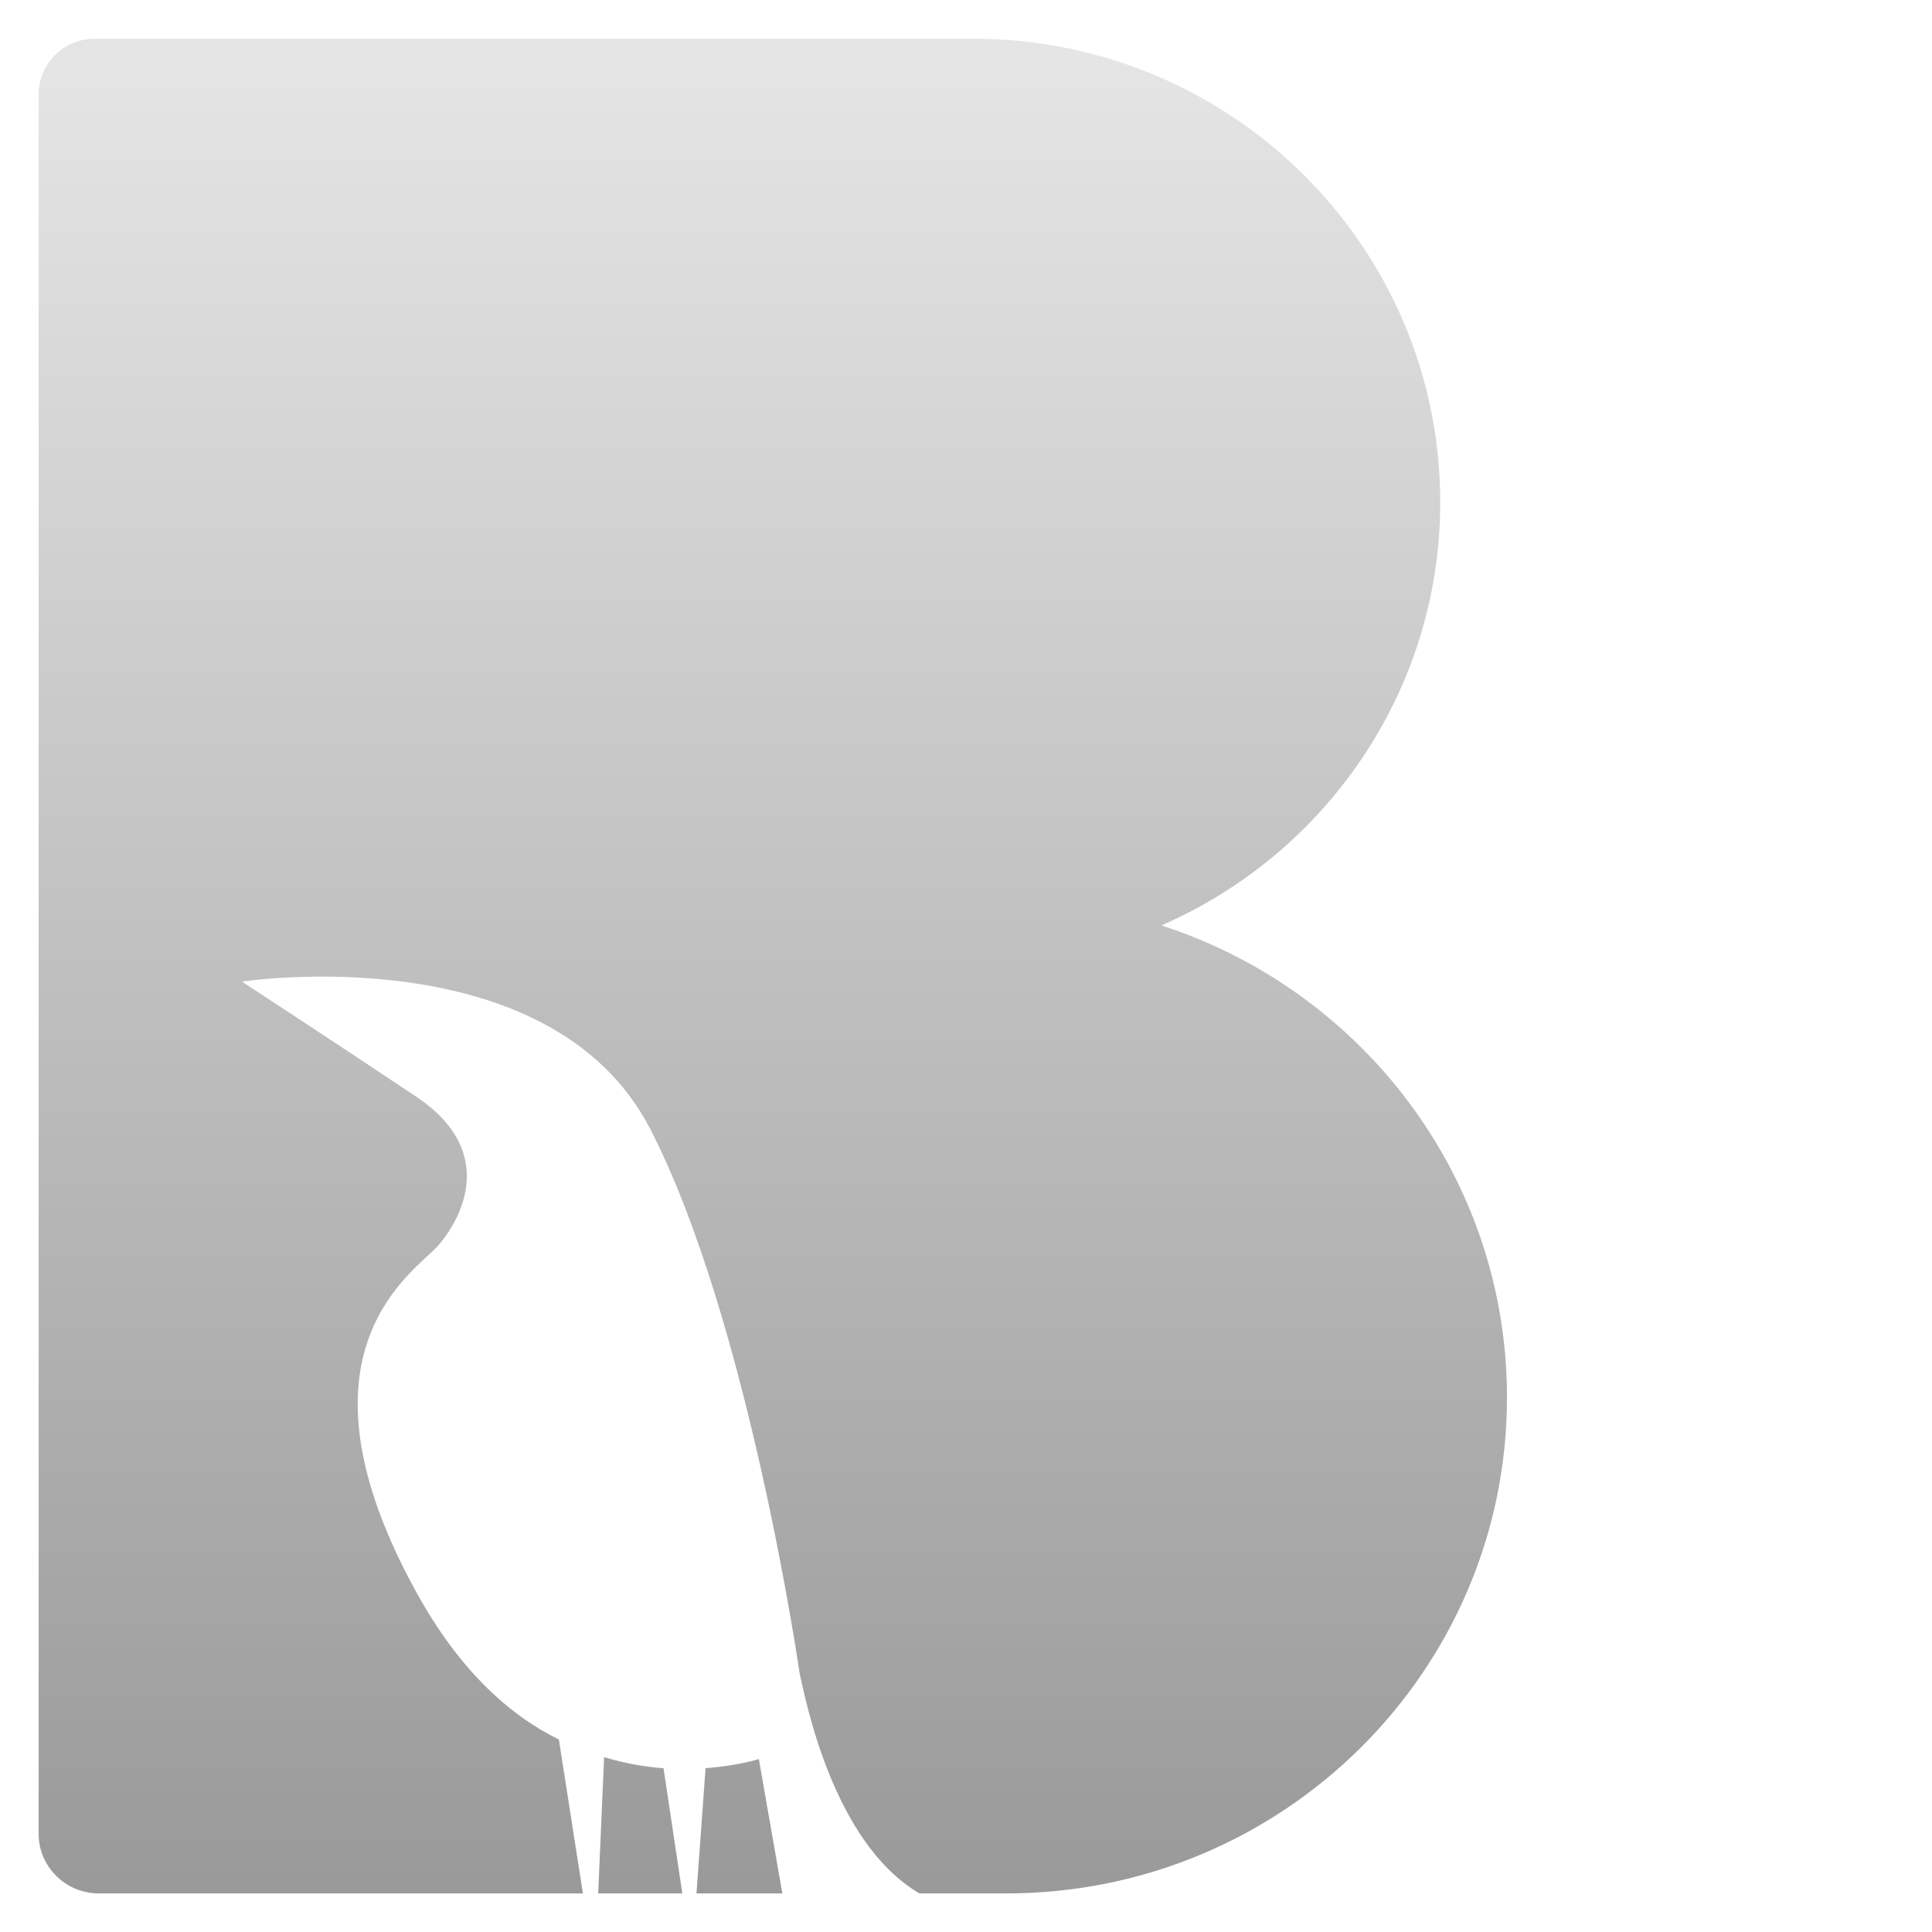
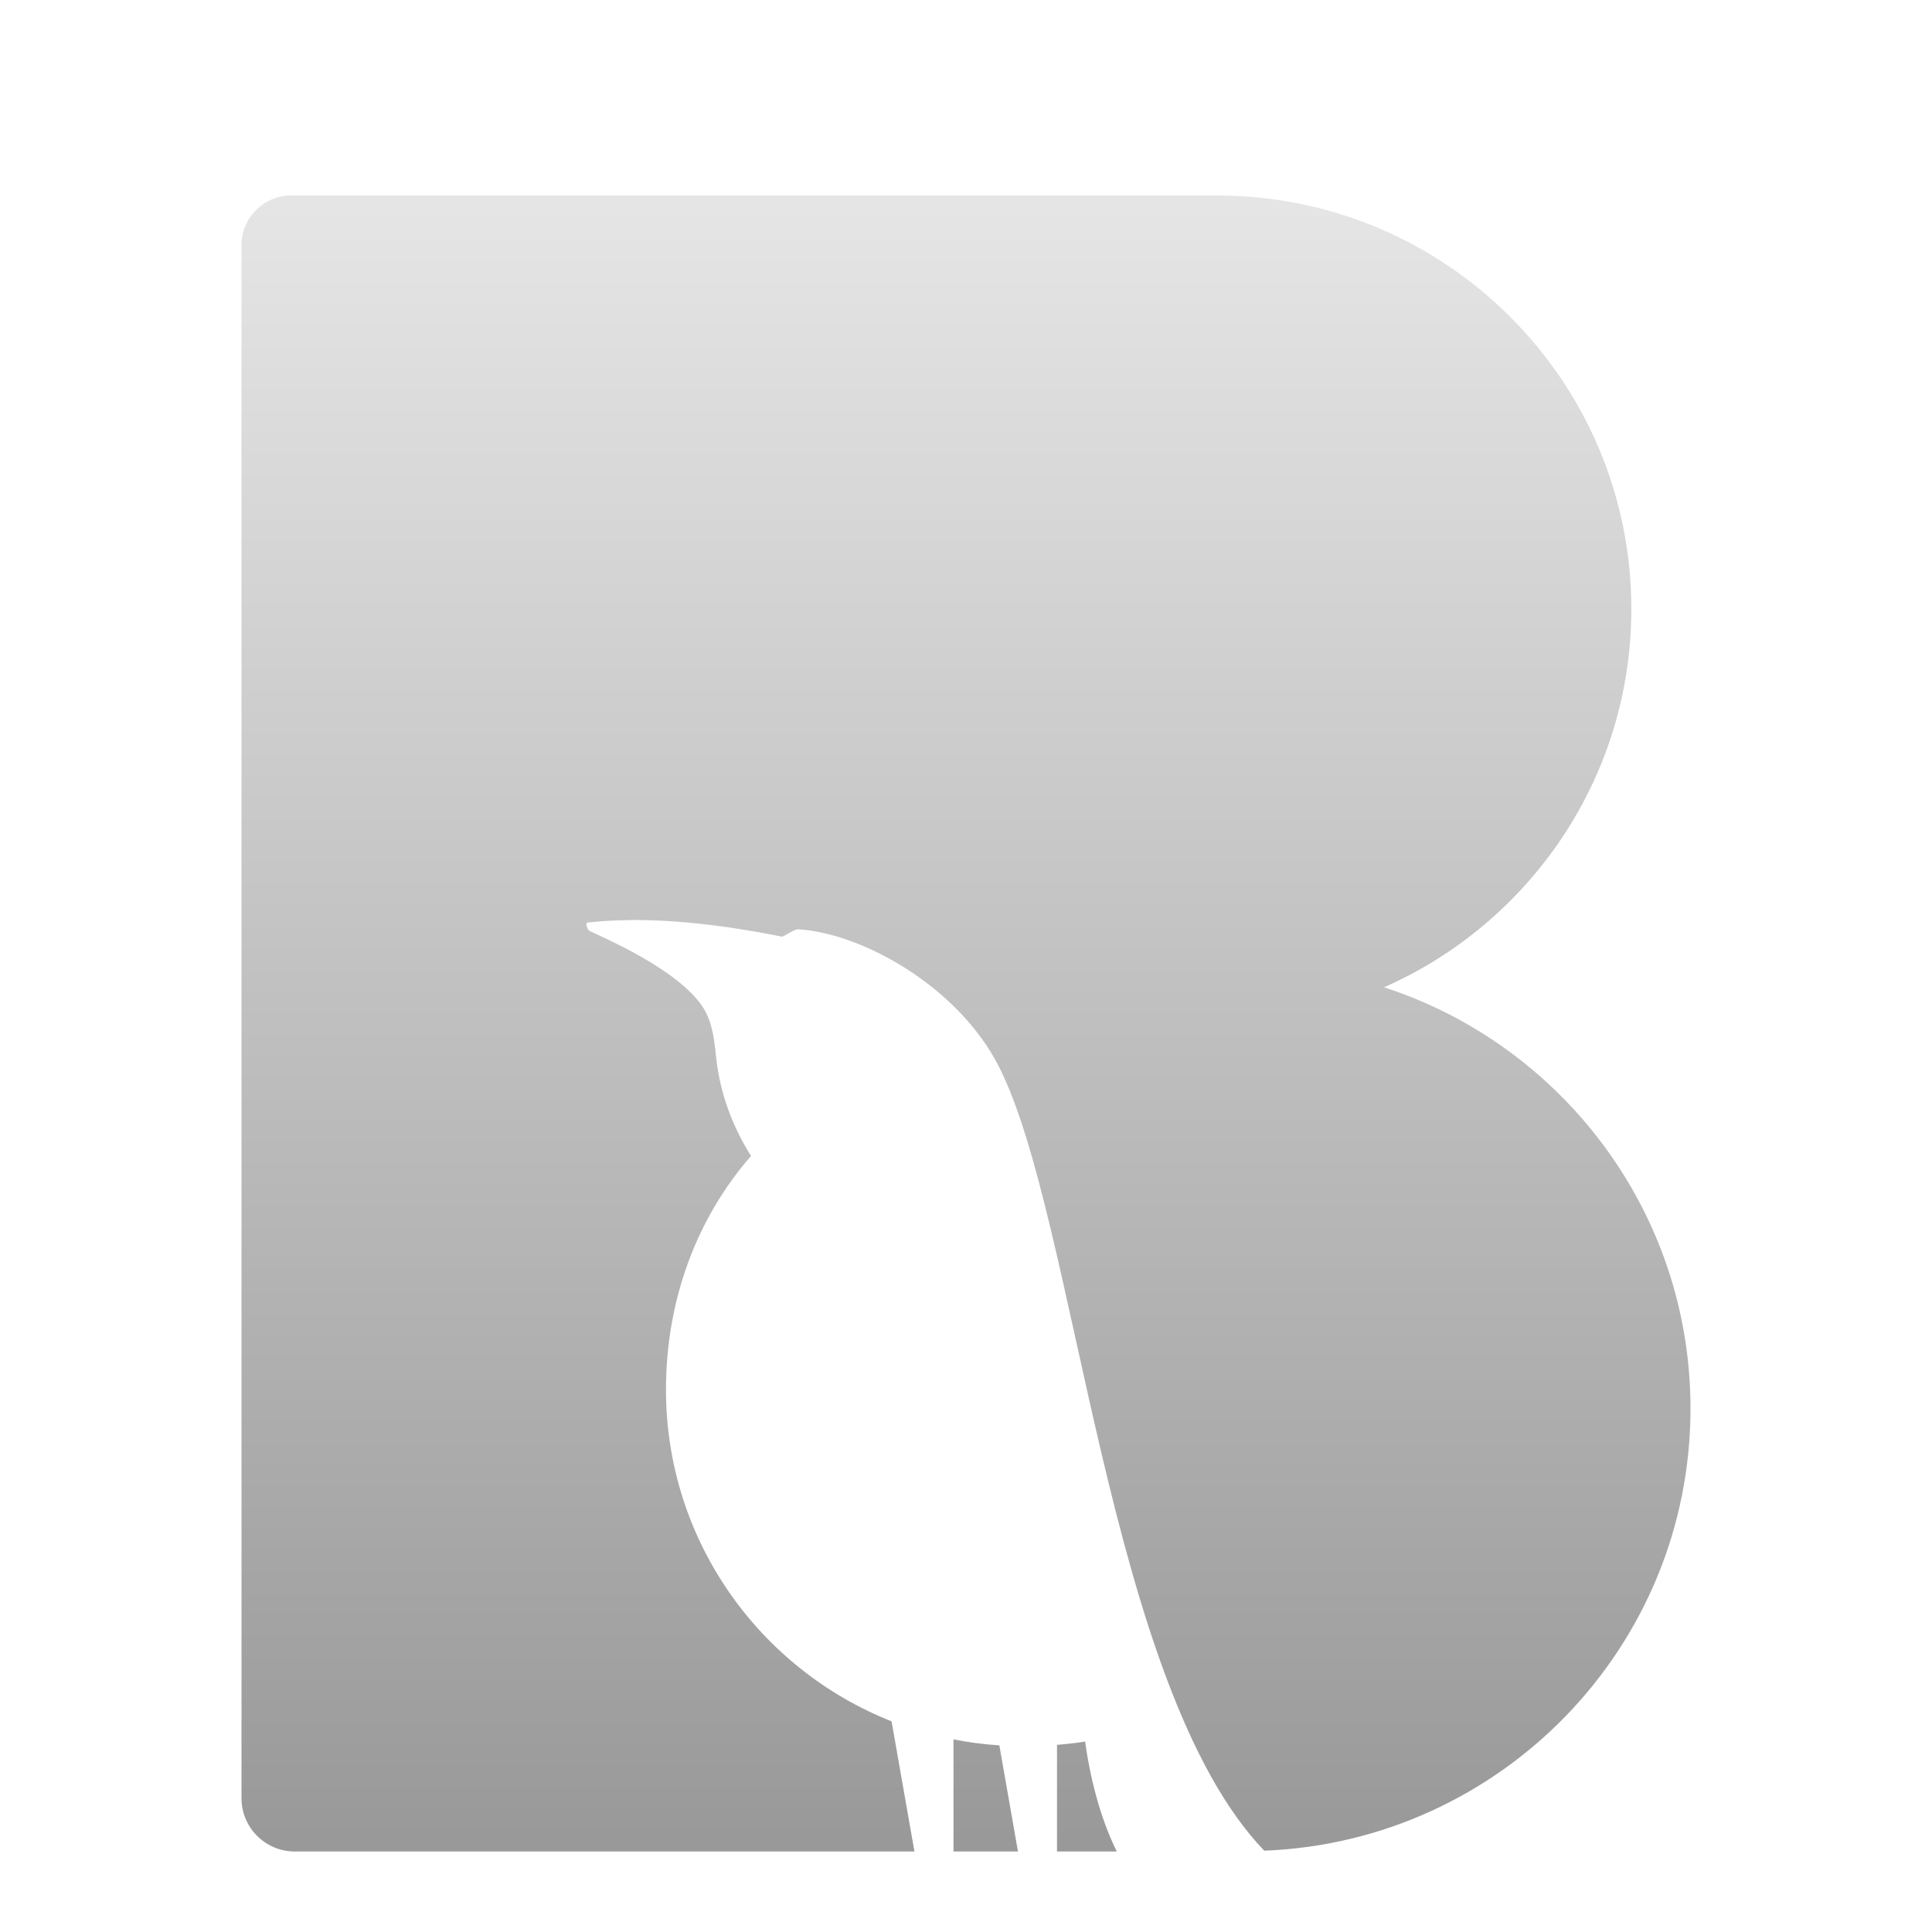
- <svg xmlns="http://www.w3.org/2000/svg" xmlns:xlink="http://www.w3.org/1999/xlink" version="1.1" width="50" height="50" viewBox="0 0 40 40" id="svg2" style="fill-rule:evenodd;stroke-width:0.501;stroke-linejoin:bevel;overflow:visible">
-   <defs id="defs4">
-     <linearGradient id="linearGradient4029">
-       <stop id="stop4031" style="stop-color:#969696;stop-opacity:1" offset="0" />
-       <stop id="stop4033" style="stop-color:#4a4a4a;stop-opacity:1" offset="1" />
+ <svg xmlns="http://www.w3.org/2000/svg" xmlns:xlink="http://www.w3.org/1999/xlink" width="48" height="48" viewBox="0 0 48 48" version="1.1" xml:space="preserve" style="clip-rule:evenodd;fill-rule:evenodd;stroke-linejoin:round;stroke-miterlimit:1.414" id="svg16">
+   <defs id="defs14">
+     <linearGradient id="_Linear1" x1="0" y1="0" x2="1" y2="0" gradientUnits="userSpaceOnUse" gradientTransform="matrix(0,-47.9999,48.0874,0,19.93025,47.99985)">
+       <stop offset="0" style="stop-color:rgb(153,153,153);stop-opacity:1" id="stop9" />
+       <stop offset="1" style="stop-color:rgb(229,229,229);stop-opacity:1" id="stop11" />
    </linearGradient>
-     <linearGradient id="linearGradient3363">
-       <stop id="stop3365" style="stop-color:#23489b;stop-opacity:1" offset="0" />
-       <stop id="stop3367" style="stop-color:#0a082c;stop-opacity:1" offset="1" />
+     <linearGradient id="_Linear1-3" x1="0" y1="0" x2="1" y2="0" gradientUnits="userSpaceOnUse" gradientTransform="matrix(0,-47.9999,48.0874,0,19.93025,47.99985)">
+       <stop offset="0" style="stop-color:rgb(153,153,153);stop-opacity:1" id="stop9-6" />
+       <stop offset="1" style="stop-color:rgb(229,229,229);stop-opacity:1" id="stop11-7" />
    </linearGradient>
-     <linearGradient id="linearGradient4893">
-       <stop id="stop4895" style="stop-color:#646464;stop-opacity:1" offset="0" />
-       <stop id="stop4897" style="stop-color:#818181;stop-opacity:1" offset="1" />
+     <linearGradient id="_Linear1-3-3" x1="0" y1="0" x2="1" y2="0" gradientUnits="userSpaceOnUse" gradientTransform="matrix(0,-47.9999,48.0874,0,19.93025,47.99985)">
+       <stop offset="0" style="stop-color:rgb(153,153,153);stop-opacity:1" id="stop9-6-5" />
+       <stop offset="1" style="stop-color:rgb(229,229,229);stop-opacity:1" id="stop11-7-6" />
    </linearGradient>
-     <linearGradient id="linearGradient4620">
-       <stop id="stop4622" style="stop-color:#ffffff;stop-opacity:0" offset="0" />
-       <stop id="stop4628" style="stop-color:#ffffff;stop-opacity:0.498" offset="0.5" />
-       <stop id="stop4624" style="stop-color:#ffffff;stop-opacity:0" offset="1" />
-     </linearGradient>
-     <radialGradient cx="0" cy="0" r="1" fx="0" fy="0" id="radialGradient4163" gradientUnits="userSpaceOnUse" gradientTransform="matrix(44.03062,-63.53661,-63.52377,-44.02173,28.98242,81.27637)" spreadMethod="pad">
-       <stop id="stop4165" style="stop-color:#73b9e4;stop-opacity:1" offset="0" />
-       <stop id="stop4169" style="stop-color:#95cceb;stop-opacity:0.039" offset="0.905" />
-       <stop id="stop4167" style="stop-color:#b8dff3;stop-opacity:0" offset="1" />
-     </radialGradient>
-     <linearGradient id="linearGradient3232">
-       <stop id="stop3234" style="stop-color:#4d95c9;stop-opacity:1" offset="0" />
-       <stop id="stop3236" style="stop-color:#1d4567;stop-opacity:1" offset="1" />
-     </linearGradient>
-     <linearGradient id="linearGradient3940">
-       <stop id="stop3942" style="stop-color:#000000;stop-opacity:1" offset="0" />
-       <stop id="stop3944" style="stop-color:#757575;stop-opacity:1" offset="1" />
-     </linearGradient>
-     <marker markerUnits="strokeWidth" markerWidth="1" markerHeight="1" orient="auto" viewBox="0 0 1 1" id="DefaultArrow2" style="overflow:visible">
-       <g transform="scale(0.00925926,0.00925926)" id="g7">
-         <path d="M -9,54 -9,-54 117,0 z" id="path9" />
-       </g>
-     </marker>
-     <marker markerUnits="strokeWidth" markerWidth="1" markerHeight="1" orient="auto" viewBox="0 0 1 1" id="DefaultArrow3" style="overflow:visible">
-       <g transform="scale(0.00925926,0.00925926)" id="g12">
-         <path d="M -27,54 -9,0 -27,-54 135,0 z" id="path14" />
-       </g>
-     </marker>
-     <marker markerUnits="strokeWidth" markerWidth="1" markerHeight="1" orient="auto" viewBox="0 0 1 1" id="DefaultArrow4" style="overflow:visible">
-       <g transform="scale(0.00925926,0.00925926)" id="g17">
-         <path d="m -9,0 0,-45 c 0,-6.708 11.808,-11.58 18,-9 l 108,45 c 3.916,1.631 9,4.758 9,9 0,4.242 -5.084,7.369 -9,9 L 9,54 C 2.808,56.58 -9,51.708 -9,45 z" id="path19" />
-       </g>
-     </marker>
-     <marker markerUnits="strokeWidth" markerWidth="1" markerHeight="1" orient="auto" viewBox="0 0 1 1" id="DefaultArrow5" style="overflow:visible">
-       <g transform="scale(0.00925926,0.00925926)" id="g22">
-         <path d="M -54,0 C -54,29.807 -29.807,54 0,54 29.807,54 54,29.807 54,0 54,-29.807 29.807,-54 0,-54 -29.807,-54 -54,-29.807 -54,0 z" id="path24" />
-       </g>
-     </marker>
-     <marker markerUnits="strokeWidth" markerWidth="1" markerHeight="1" orient="auto" viewBox="0 0 1 1" id="DefaultArrow6" style="overflow:visible">
-       <g transform="scale(0.00925926,0.00925926)" id="g27">
-         <path d="M -63,0 0,63 63,0 0,-63 z" id="path29" />
-       </g>
-     </marker>
-     <marker markerUnits="strokeWidth" markerWidth="1" markerHeight="1" orient="auto" viewBox="0 0 1 1" id="DefaultArrow7" style="overflow:visible">
-       <g transform="scale(0.00925926,0.00925926)" id="g32">
-         <path d="m 18,-54 90,0 L 63,0 108,54 18,54 -36,0 z" id="path34" />
-       </g>
-     </marker>
-     <marker markerUnits="strokeWidth" markerWidth="1" markerHeight="1" orient="auto" viewBox="0 0 1 1" id="DefaultArrow8" style="overflow:visible">
-       <g transform="scale(0.00925926,0.00925926)" id="g37">
-         <path d="m -36,0 54,-54 36,0 -36,36 9,0 36,-36 36,0 -36,36 9,0 36,-36 36,0 -54,54 54,54 -36,0 -36,-36 -9,0 36,36 -36,0 -36,-36 -9,0 36,36 -36,0 z" id="path39" />
-       </g>
-     </marker>
-     <marker markerUnits="strokeWidth" markerWidth="1" markerHeight="1" orient="auto" viewBox="0 0 1 1" id="DefaultArrow9" style="overflow:visible">
-       <g transform="scale(0.00925926,0.00925926)" id="g42">
-         <path d="M 0,45 -45,0 0,-45 45,0 z M 0,63 -63,0 0,-63 63,0 z" id="path44" />
-       </g>
-     </marker>
-     <filter color-interpolation-filters="sRGB" id="StainedFilter">
-       <feBlend in2="BackgroundImage" mode="multiply" in="SourceGraphic" result="blend" id="feBlend47" />
-       <feComposite in2="SourceAlpha" operator="in" in="blend" result="comp" id="feComposite49" />
-     </filter>
-     <filter color-interpolation-filters="sRGB" id="BleachFilter">
-       <feBlend in2="BackgroundImage" mode="screen" in="SourceGraphic" result="blend" id="feBlend52" />
-       <feComposite in2="SourceAlpha" operator="in" in="blend" result="comp" id="feComposite54" />
-     </filter>
-     <filter color-interpolation-filters="sRGB" id="InvertTransparencyBitmapFilter">
-       <feComponentTransfer id="feComponentTransfer57">
-         <feFuncR type="gamma" amplitude="1.055" exponent=".417" offset="-0.055" id="feFuncR59" />
-         <feFuncG type="gamma" amplitude="1.055" exponent=".417" offset="-0.055" id="feFuncG61" />
-         <feFuncB type="gamma" amplitude="1.055" exponent=".417" offset="-0.055" id="feFuncB63" />
-       </feComponentTransfer>
-       <feComponentTransfer id="feComponentTransfer65">
-         <feFuncR type="linear" slope="-1" intercept="1" id="feFuncR67" />
-         <feFuncG type="linear" slope="-1" intercept="1" id="feFuncG69" />
-         <feFuncB type="linear" slope="-1" intercept="1" id="feFuncB71" />
-         <feFuncA type="linear" slope="1" intercept="0" id="feFuncA73" />
-       </feComponentTransfer>
-       <feComponentTransfer id="feComponentTransfer75">
-         <feFuncR type="gamma" amplitude="1" exponent="2.4" offset="0" id="feFuncR77" />
-         <feFuncG type="gamma" amplitude="1" exponent="2.4" offset="0" id="feFuncG79" />
-         <feFuncB type="gamma" amplitude="1" exponent="2.4" offset="0" id="feFuncB81" />
-       </feComponentTransfer>
-     </filter>
-     <linearGradient x1="0" y1="0" x2="0" y2="-75.4" id="LinearGradient" gradientUnits="userSpaceOnUse" gradientTransform="translate(48.905,89.697)">
-       <stop id="stop84" style="stop-color:#ffffff;stop-opacity:1" offset="0" />
-       <stop id="stop86" style="stop-color:#000000;stop-opacity:1" offset="1" />
-     </linearGradient>
-     <linearGradient x1="0" y1="0" x2="-0.188" y2="81.562" id="LinearGradient_1" gradientUnits="userSpaceOnUse" gradientTransform="translate(50.217,9.448)">
-       <stop id="stop89" style="stop-color:#a6a6a6;stop-opacity:1" offset="0" />
-       <stop id="stop91" style="stop-color:#8c8c8c;stop-opacity:1" offset="1" />
-     </linearGradient>
-     <mask id="TranspMask">
-       <rect width="118.8" height="118.8" x="-9.9" y="-9.9" id="rect99" style="fill:url(#LinearGradient_1);stroke:none" />
-     </mask>
-     <linearGradient x1="33.604" y1="87.474" x2="33.604" y2="-25.266" id="linearGradient3946" xlink:href="#linearGradient3940" gradientUnits="userSpaceOnUse" />
-     <linearGradient x1="33.604" y1="87.474" x2="33.604" y2="-25.266" id="linearGradient3980" xlink:href="#linearGradient3940" gradientUnits="userSpaceOnUse" />
-     <linearGradient x1="33.604" y1="87.474" x2="33.604" y2="-25.266" id="linearGradient3986" xlink:href="#linearGradient3940" gradientUnits="userSpaceOnUse" gradientTransform="matrix(0.9550052,0,0,0.9550052,13.32932,40.56029)" />
-     <linearGradient x1="33.604" y1="87.474" x2="33.604" y2="-25.266" id="linearGradient3989" xlink:href="#linearGradient3940" gradientUnits="userSpaceOnUse" gradientTransform="matrix(0.7640041,0,0,-0.7640041,23.86345,73.23664)" />
-     <linearGradient x1="33.604" y1="87.474" x2="33.604" y2="-25.266" id="linearGradient3997" xlink:href="#linearGradient3940" gradientUnits="userSpaceOnUse" gradientTransform="matrix(0.7640041,0,0,-0.7640041,23.86345,73.23664)" />
-     <linearGradient x1="33.604" y1="87.474" x2="33.604" y2="-25.266" id="linearGradient4004" xlink:href="#linearGradient3940" gradientUnits="userSpaceOnUse" gradientTransform="matrix(0.7640041,0,0,0.7640041,23.86345,6.763355)" />
-     <radialGradient cx="0" cy="0" r="1" fx="0" fy="0" id="radialGradient3692-0-6-7-9" gradientUnits="userSpaceOnUse" gradientTransform="matrix(44.03169,-63.53813,-63.52531,-44.0228,28.98242,81.2749)" spreadMethod="pad">
-       <stop id="stop3694-9-3-1-0" style="stop-color:#ffffff;stop-opacity:1" offset="0" />
-       <stop id="stop3696-7-9-4-2" style="stop-color:#100f0d;stop-opacity:1" offset="1" />
-     </radialGradient>
-     <radialGradient cx="0" cy="0" r="1" fx="0" fy="0" id="radialGradient3702-3-5-3-9" gradientUnits="userSpaceOnUse" gradientTransform="matrix(44.03062,-63.53661,-63.52377,-44.02173,28.98242,81.27637)" spreadMethod="pad">
-       <stop id="stop3704-6-6-8-5" style="stop-color:#bfffff;stop-opacity:0.304" offset="0" />
-       <stop id="stop3706-6-7-1-9" style="stop-color:#c6e8ff;stop-opacity:0" offset="1" />
-     </radialGradient>
-     <linearGradient x1="20" y1="119" x2="20" y2="153" id="linearGradient3238-4" xlink:href="#linearGradient3232-8" gradientUnits="userSpaceOnUse" />
-     <linearGradient id="linearGradient3232-8">
-       <stop id="stop3234-8" style="stop-color:#4d95c9;stop-opacity:1" offset="0" />
-       <stop id="stop3236-2" style="stop-color:#1d4567;stop-opacity:1" offset="1" />
-     </linearGradient>
-     <linearGradient id="linearGradient3232-1">
-       <stop id="stop3234-1" style="stop-color:#000000;stop-opacity:0.314" offset="0" />
-       <stop id="stop3236-5" style="stop-color:#000000;stop-opacity:0.588" offset="1" />
-     </linearGradient>
-     <radialGradient cx="0" cy="0" r="1" fx="0" fy="0" id="radialGradient4163-7" gradientUnits="userSpaceOnUse" gradientTransform="matrix(44.03062,-63.53661,-63.52377,-44.02173,28.98242,81.27637)" spreadMethod="pad">
-       <stop id="stop4165-6" style="stop-color:#ffffff;stop-opacity:0.784" offset="0" />
-       <stop id="stop4169-1" style="stop-color:#ffffff;stop-opacity:0.039" offset="0.905" />
-       <stop id="stop4167-4" style="stop-color:#ffffff;stop-opacity:0" offset="1" />
-     </radialGradient>
-     <linearGradient id="linearGradient3232-1-9">
-       <stop id="stop3234-1-2" style="stop-color:#ffffff;stop-opacity:0.314" offset="0" />
-       <stop id="stop3236-5-7" style="stop-color:#ffffff;stop-opacity:0.588" offset="1" />
-     </linearGradient>
-     <radialGradient cx="0" cy="0" r="1" fx="0" fy="0" id="radialGradient4163-7-5" gradientUnits="userSpaceOnUse" gradientTransform="matrix(44.03062,-63.53661,-63.52377,-44.02173,28.98242,81.27637)" spreadMethod="pad">
-       <stop id="stop4165-6-4" style="stop-color:#ffffff;stop-opacity:0.784" offset="0" />
-       <stop id="stop4169-1-3" style="stop-color:#ffffff;stop-opacity:0.039" offset="0.905" />
-       <stop id="stop4167-4-1" style="stop-color:#ffffff;stop-opacity:0" offset="1" />
-     </radialGradient>
-     <linearGradient x1="20" y1="119" x2="20" y2="153" id="linearGradient3238-41" xlink:href="#linearGradient3232-2" gradientUnits="userSpaceOnUse" />
-     <linearGradient id="linearGradient3232-2">
-       <stop id="stop3234-0" style="stop-color:#4d95c9;stop-opacity:1" offset="0" />
-       <stop id="stop3236-0" style="stop-color:#1d4567;stop-opacity:1" offset="1" />
-     </linearGradient>
-     <radialGradient cx="86.809" cy="111.712" r="16" fx="86.809" fy="111.712" id="radialGradient4127-1" xlink:href="#radialGradient4163-4" gradientUnits="userSpaceOnUse" gradientTransform="matrix(0.3146193,-1.102264,1.923177,0.5489901,-226.7825,159.9038)" />
-     <radialGradient cx="0" cy="0" r="1" fx="0" fy="0" id="radialGradient4163-4" gradientUnits="userSpaceOnUse" gradientTransform="matrix(44.03062,-63.53661,-63.52377,-44.02173,28.98242,81.27637)" spreadMethod="pad">
-       <stop id="stop4165-60" style="stop-color:#73b9e4;stop-opacity:1" offset="0" />
-       <stop id="stop4169-7" style="stop-color:#95cceb;stop-opacity:0.039" offset="0.905" />
-       <stop id="stop4167-1" style="stop-color:#b8dff3;stop-opacity:0" offset="1" />
-     </radialGradient>
-     <linearGradient x1="20" y1="119" x2="20" y2="153" id="linearGradient3238-7-1" xlink:href="#linearGradient3232-1-8" gradientUnits="userSpaceOnUse" />
-     <linearGradient id="linearGradient3232-1-8">
-       <stop id="stop3234-1-26" style="stop-color:#000000;stop-opacity:0.314" offset="0" />
-       <stop id="stop3236-5-6" style="stop-color:#000000;stop-opacity:0.588" offset="1" />
-     </linearGradient>
-     <radialGradient cx="86.809" cy="111.712" r="16" fx="86.809" fy="111.712" id="radialGradient4127-2-0" xlink:href="#radialGradient4163-7-3" gradientUnits="userSpaceOnUse" gradientTransform="matrix(0.3146193,-1.102264,1.923177,0.5489901,-226.7825,159.9038)" />
-     <radialGradient cx="0" cy="0" r="1" fx="0" fy="0" id="radialGradient4163-7-3" gradientUnits="userSpaceOnUse" gradientTransform="matrix(44.03062,-63.53661,-63.52377,-44.02173,28.98242,81.27637)" spreadMethod="pad">
-       <stop id="stop4165-6-8" style="stop-color:#ffffff;stop-opacity:0.784" offset="0" />
-       <stop id="stop4169-1-0" style="stop-color:#ffffff;stop-opacity:0.039" offset="0.905" />
-       <stop id="stop4167-4-12" style="stop-color:#ffffff;stop-opacity:0" offset="1" />
-     </radialGradient>
-     <linearGradient x1="1195" y1="473" x2="1195" y2="503" id="linearGradient4901" xlink:href="#linearGradient4893" gradientUnits="userSpaceOnUse" />
-     <linearGradient x1="20" y1="119" x2="20" y2="153" id="linearGradient3238-7-8-1" xlink:href="#linearGradient3232-1-9-6" gradientUnits="userSpaceOnUse" />
-     <linearGradient id="linearGradient3232-1-9-6">
-       <stop id="stop3234-1-2-4" style="stop-color:#ffffff;stop-opacity:0.314" offset="0" />
-       <stop id="stop3236-5-7-0" style="stop-color:#ffffff;stop-opacity:0.588" offset="1" />
-     </linearGradient>
-     <radialGradient cx="86.809" cy="111.712" r="16" fx="86.809" fy="111.712" id="radialGradient4127-2-9-6" xlink:href="#radialGradient4163-7-5-1" gradientUnits="userSpaceOnUse" gradientTransform="matrix(0.3146193,-1.102264,1.923177,0.5489901,-226.7825,159.9038)" />
-     <radialGradient cx="0" cy="0" r="1" fx="0" fy="0" id="radialGradient4163-7-5-1" gradientUnits="userSpaceOnUse" gradientTransform="matrix(44.03062,-63.53661,-63.52377,-44.02173,28.98242,81.27637)" spreadMethod="pad">
-       <stop id="stop4165-6-4-8" style="stop-color:#ffffff;stop-opacity:0.784" offset="0" />
-       <stop id="stop4169-1-3-9" style="stop-color:#ffffff;stop-opacity:0.039" offset="0.905" />
-       <stop id="stop4167-4-1-8" style="stop-color:#ffffff;stop-opacity:0" offset="1" />
-     </radialGradient>
-     <linearGradient x1="172" y1="92" x2="172" y2="140" id="linearGradient4715-7" xlink:href="#linearGradient4620-7" gradientUnits="userSpaceOnUse" />
-     <linearGradient id="linearGradient4620-7">
-       <stop id="stop4622-8" style="stop-color:#ffffff;stop-opacity:0" offset="0" />
-       <stop id="stop4628-3" style="stop-color:#ffffff;stop-opacity:0.498" offset="0.5" />
-       <stop id="stop4624-8" style="stop-color:#ffffff;stop-opacity:0" offset="1" />
-     </linearGradient>
-     <radialGradient cx="168.16" cy="132" r="19.2" fx="168.16" fy="132" id="radialGradient4717-3" xlink:href="#linearGradient4698-7" gradientUnits="userSpaceOnUse" gradientTransform="matrix(1.4715603e-7,-0.6250002,0.8333334,-3.4506393e-8,61.99997,241.1001)" />
-     <linearGradient id="linearGradient4698-7">
-       <stop id="stop4700-1" style="stop-color:#ffffff;stop-opacity:1" offset="0" />
-       <stop id="stop4702-0" style="stop-color:#ffffff;stop-opacity:0" offset="1" />
-     </linearGradient>
-     <radialGradient cx="168.16" cy="132" r="19.2" fx="168.16" fy="132" id="radialGradient4999" xlink:href="#linearGradient4698-7" gradientUnits="userSpaceOnUse" gradientTransform="matrix(1.4715603e-7,-0.6250002,0.8333334,-3.4506393e-8,61.99997,241.1001)" />
-     <linearGradient id="linearGradient3232-4">
-       <stop id="stop3234-3" style="stop-color:#4d95c9;stop-opacity:1" offset="0" />
-       <stop id="stop3236-3" style="stop-color:#1d4567;stop-opacity:1" offset="1" />
-     </linearGradient>
-     <radialGradient cx="0" cy="0" r="1" fx="0" fy="0" id="radialGradient4163-73" gradientUnits="userSpaceOnUse" gradientTransform="matrix(44.03062,-63.53661,-63.52377,-44.02173,28.98242,81.27637)" spreadMethod="pad">
-       <stop id="stop4165-1" style="stop-color:#73b9e4;stop-opacity:1" offset="0" />
-       <stop id="stop4169-4" style="stop-color:#95cceb;stop-opacity:0.039" offset="0.905" />
-       <stop id="stop4167-6" style="stop-color:#b8dff3;stop-opacity:0" offset="1" />
-     </radialGradient>
-     <linearGradient id="linearGradient3232-3">
-       <stop id="stop3234-2" style="stop-color:#4d95c9;stop-opacity:1" offset="0" />
-       <stop id="stop3236-08" style="stop-color:#1d4567;stop-opacity:1" offset="1" />
-     </linearGradient>
-     <radialGradient cx="0" cy="0" r="1" fx="0" fy="0" id="radialGradient4163-1" gradientUnits="userSpaceOnUse" gradientTransform="matrix(44.03062,-63.53661,-63.52377,-44.02173,28.98242,81.27637)" spreadMethod="pad">
-       <stop id="stop4165-65" style="stop-color:#73b9e4;stop-opacity:1" offset="0" />
-       <stop id="stop4169-6" style="stop-color:#95cceb;stop-opacity:0.039" offset="0.905" />
-       <stop id="stop4167-60" style="stop-color:#b8dff3;stop-opacity:0" offset="1" />
-     </radialGradient>
-     <linearGradient id="linearGradient3232-1-4">
-       <stop id="stop3234-1-7" style="stop-color:#000000;stop-opacity:0.157" offset="0" />
-       <stop id="stop3236-5-4" style="stop-color:#000000;stop-opacity:0.392" offset="1" />
-     </linearGradient>
-     <radialGradient cx="0" cy="0" r="1" fx="0" fy="0" id="radialGradient4163-7-8" gradientUnits="userSpaceOnUse" gradientTransform="matrix(44.03062,-63.53661,-63.52377,-44.02173,28.98242,81.27637)" spreadMethod="pad">
-       <stop id="stop4165-6-86" style="stop-color:#ffffff;stop-opacity:0.784" offset="0" />
-       <stop id="stop4169-1-5" style="stop-color:#ffffff;stop-opacity:0.039" offset="0.905" />
-       <stop id="stop4167-4-10" style="stop-color:#ffffff;stop-opacity:0" offset="1" />
-     </radialGradient>
-     <linearGradient id="linearGradient3232-1-9-5">
-       <stop id="stop3234-1-2-2" style="stop-color:#ffffff;stop-opacity:0.314" offset="0" />
-       <stop id="stop3236-5-7-5" style="stop-color:#ffffff;stop-opacity:0.588" offset="1" />
-     </linearGradient>
-     <radialGradient cx="0" cy="0" r="1" fx="0" fy="0" id="radialGradient4163-7-5-4" gradientUnits="userSpaceOnUse" gradientTransform="matrix(44.03062,-63.53661,-63.52377,-44.02173,28.98242,81.27637)" spreadMethod="pad">
-       <stop id="stop4165-6-4-1" style="stop-color:#ffffff;stop-opacity:0.784" offset="0" />
-       <stop id="stop4169-1-3-7" style="stop-color:#ffffff;stop-opacity:0.039" offset="0.905" />
-       <stop id="stop4167-4-1-0" style="stop-color:#ffffff;stop-opacity:0" offset="1" />
-     </radialGradient>
-     <linearGradient id="linearGradient3232-1-9-4">
-       <stop id="stop3234-1-2-0" style="stop-color:#ffffff;stop-opacity:0.314" offset="0" />
-       <stop id="stop3236-5-7-4" style="stop-color:#ffffff;stop-opacity:0.588" offset="1" />
-     </linearGradient>
-     <radialGradient cx="0" cy="0" r="1" fx="0" fy="0" id="radialGradient4163-7-5-2" gradientUnits="userSpaceOnUse" gradientTransform="matrix(44.03062,-63.53661,-63.52377,-44.02173,28.98242,81.27637)" spreadMethod="pad">
-       <stop id="stop4165-6-4-10" style="stop-color:#ffffff;stop-opacity:0.784" offset="0" />
-       <stop id="stop4169-1-3-4" style="stop-color:#ffffff;stop-opacity:0.039" offset="0.905" />
-       <stop id="stop4167-4-1-3" style="stop-color:#ffffff;stop-opacity:0" offset="1" />
-     </radialGradient>
-     <linearGradient x1="172" y1="92" x2="172" y2="140" id="linearGradient4715-8" xlink:href="#linearGradient4620-8" gradientUnits="userSpaceOnUse" gradientTransform="matrix(0.8128016,0,0,0.8128016,28.64837,18.46478)" />
-     <linearGradient id="linearGradient4620-8">
-       <stop id="stop4622-3" style="stop-color:#ffffff;stop-opacity:0" offset="0" />
-       <stop id="stop4628-2" style="stop-color:#ffffff;stop-opacity:0.699" offset="0.5" />
-       <stop id="stop4624-5" style="stop-color:#ffffff;stop-opacity:0" offset="1" />
-     </linearGradient>
-     <radialGradient cx="168.16" cy="132" r="19.2" fx="168.16" fy="132" id="radialGradient4717-9" xlink:href="#linearGradient4698-4" gradientUnits="userSpaceOnUse" gradientTransform="matrix(1.4715603e-7,-0.6250002,0.8333334,-3.4506393e-8,61.99997,241.1001)" />
-     <linearGradient id="linearGradient4698-4">
-       <stop id="stop4700-14" style="stop-color:#ffffff;stop-opacity:1" offset="0" />
-       <stop id="stop4702-6" style="stop-color:#ffffff;stop-opacity:0" offset="1" />
-     </linearGradient>
-     <radialGradient cx="168.16" cy="132" r="19.2" fx="168.16" fy="132" id="radialGradient3828" xlink:href="#linearGradient4029" gradientUnits="userSpaceOnUse" gradientTransform="matrix(1.2263004e-7,-0.5208336,0.6944445,-2.875533e-8,76.66663,216.9834)" />
-     <radialGradient cx="65.536" cy="16.239" r="120" fx="65.536" fy="16.239" id="radialGradient3369" xlink:href="#linearGradient3363" gradientUnits="userSpaceOnUse" gradientTransform="matrix(0.3,0.184,-0.01871518,0.2323653,7.309758,-1.111956)" />
-     <radialGradient cx="168.16" cy="132" r="19.2" fx="168.16" fy="132" id="radialGradient3188" xlink:href="#linearGradient4029" gradientUnits="userSpaceOnUse" gradientTransform="matrix(1.2263004e-7,-0.5208336,0.6944445,-2.875533e-8,76.66663,216.9834)" />
-     <radialGradient cx="168.16" cy="132" r="19.2" fx="168.16" fy="132" id="radialGradient3195" xlink:href="#linearGradient4029" gradientUnits="userSpaceOnUse" gradientTransform="matrix(1.2263004e-7,-0.5208336,0.6944445,-2.875533e-8,76.79997,216.9834)" />
-     <linearGradient id="_Linear1" x1="0" y1="0" x2="1" y2="0" gradientUnits="userSpaceOnUse" gradientTransform="matrix(0,-30.3669,23.8249,0,659.062,1874.62)">
-       <stop offset="0" style="stop-color:rgb(153,153,153);stop-opacity:1" id="stop5" />
-       <stop offset="1" style="stop-color:rgb(230,230,230);stop-opacity:1" id="stop7" />
-     </linearGradient>
+     <linearGradient xlink:href="#_Linear1-3-3" id="linearGradient66" gradientUnits="userSpaceOnUse" gradientTransform="matrix(0,-47.9999,48.0874,0,99.93025,47.99985)" x1="0" y1="0" x2="1" y2="0" />
+     <linearGradient xlink:href="#_Linear1-3-3" id="linearGradient122" gradientUnits="userSpaceOnUse" gradientTransform="matrix(0,-47.9999,48.0874,0,26.93025,47.99985)" x1="0" y1="0" x2="1" y2="0" />
+     <linearGradient xlink:href="#_Linear1-3-3" id="linearGradient3747" gradientUnits="userSpaceOnUse" gradientTransform="matrix(0,-41.14278,41.21776,0,26.51163,45.99986)" x1="0" y1="0" x2="1" y2="0" />
  </defs>
-   <g id="B-run" transform="translate(0.1220343,-41.91189)">
-     <g transform="matrix(1.275971,0,0,1.264406,-825.0651,-2289.168)" id="B" style="clip-rule:evenodd;fill-rule:evenodd;stroke-linejoin:round;stroke-miterlimit:1.414">
-       <path id="path2" style="fill:url(#_Linear1)" d="m 655.98,1874.62 h -7.856 c -0.538,0 -0.975,-0.44 -0.975,-0.97 v -28.49 c 0,-0.5 0.408,-0.91 0.91,-0.91 h 14.252 c 4.184,0 7.58,3.4 7.58,7.59 0,3.09 -1.861,5.76 -4.525,6.93 3.254,1.06 5.608,4.12 5.608,7.73 0,4.48 -3.639,8.12 -8.122,8.12 h -1.412 c -1.415,-0.84 -1.85,-3.2 -1.941,-3.59 0,0 -0.829,-5.8 -2.428,-8.93 -1.632,-3.18 -6.623,-2.41 -6.623,-2.41 0,0 1.396,0.92 2.836,1.89 1.468,1 0.548,2.23 0.302,2.48 -0.478,0.48 -2.394,1.82 -0.302,5.64 0.688,1.26 1.498,2 2.306,2.4 z m 0.248,0 0.096,-2.23 c 0.34,0.1 0.666,0.16 0.964,0.18 l 0.305,2.05 z m 2.988,0 h -1.393 l 0.147,-2.05 c 0.527,-0.04 0.865,-0.15 0.865,-0.15 z" />
-     </g>
-     <rect y="42.712" x="0.678" height="38.4" width="38.4" id="rect4681" style="opacity:0.21;fill:none;fill-opacity:1;stroke:none;stroke-width:6.047;stroke-miterlimit:4;stroke-dasharray:none;stroke-opacity:1" />
+   <g id="g3726">
+     <rect style="stroke-width:1.179;fill:none" y="0" x="0" height="48" width="48" id="rect3722" />
+     <path id="cutout-run-5-2" d="M 7.235,4.857 C 6.554,4.857 6,5.409 6,6.091 V 44.679 C 6,45.406 6.594,46 7.324,46 H 22.719 l -0.568,-3.234 c -3.281,-1.297 -5.605,-4.499 -5.605,-8.24 0,-2.259 0.783,-4.282 2.113,-5.807 -0.362,-0.573 -0.762,-1.42 -0.869,-2.469 -0.042,-0.414 -0.093,-0.856 -0.315,-1.207 -0.618,-0.976 -2.574,-1.785 -2.839,-1.92 -0.063,-0.063 -0.087,-0.191 -0.042,-0.203 0.203,-0.021 0.446,-0.042 0.737,-0.053 0.872,-0.034 2.169,0.018 4.09,0.402 0.056,0.011 0.3,-0.188 0.414,-0.181 1.625,0.104 3.97,1.445 4.969,3.385 1.942,3.771 2.69,15.427 6.606,19.507 C 37.292,45.749 42,40.924 42,34.994 c 0,-4.882 -3.197,-9.032 -7.614,-10.465 3.616,-1.594 6.144,-5.204 6.144,-9.4 0,-5.671 -4.611,-10.272 -10.289,-10.272 z M 23.689,43.214 V 46 h 1.602 l -0.462,-2.637 c -0.387,-0.025 -0.768,-0.075 -1.14,-0.149 z m 3.27,0.055 c -0.229,0.035 -0.461,0.062 -0.698,0.081 V 46 h 1.485 c -0.319,-0.648 -0.617,-1.534 -0.787,-2.73 z" style="clip-rule:evenodd;fill:url(#linearGradient3747);fill-rule:evenodd;stroke-width:0.857;stroke-linejoin:round;stroke-miterlimit:1.414" />
  </g>
</svg>
